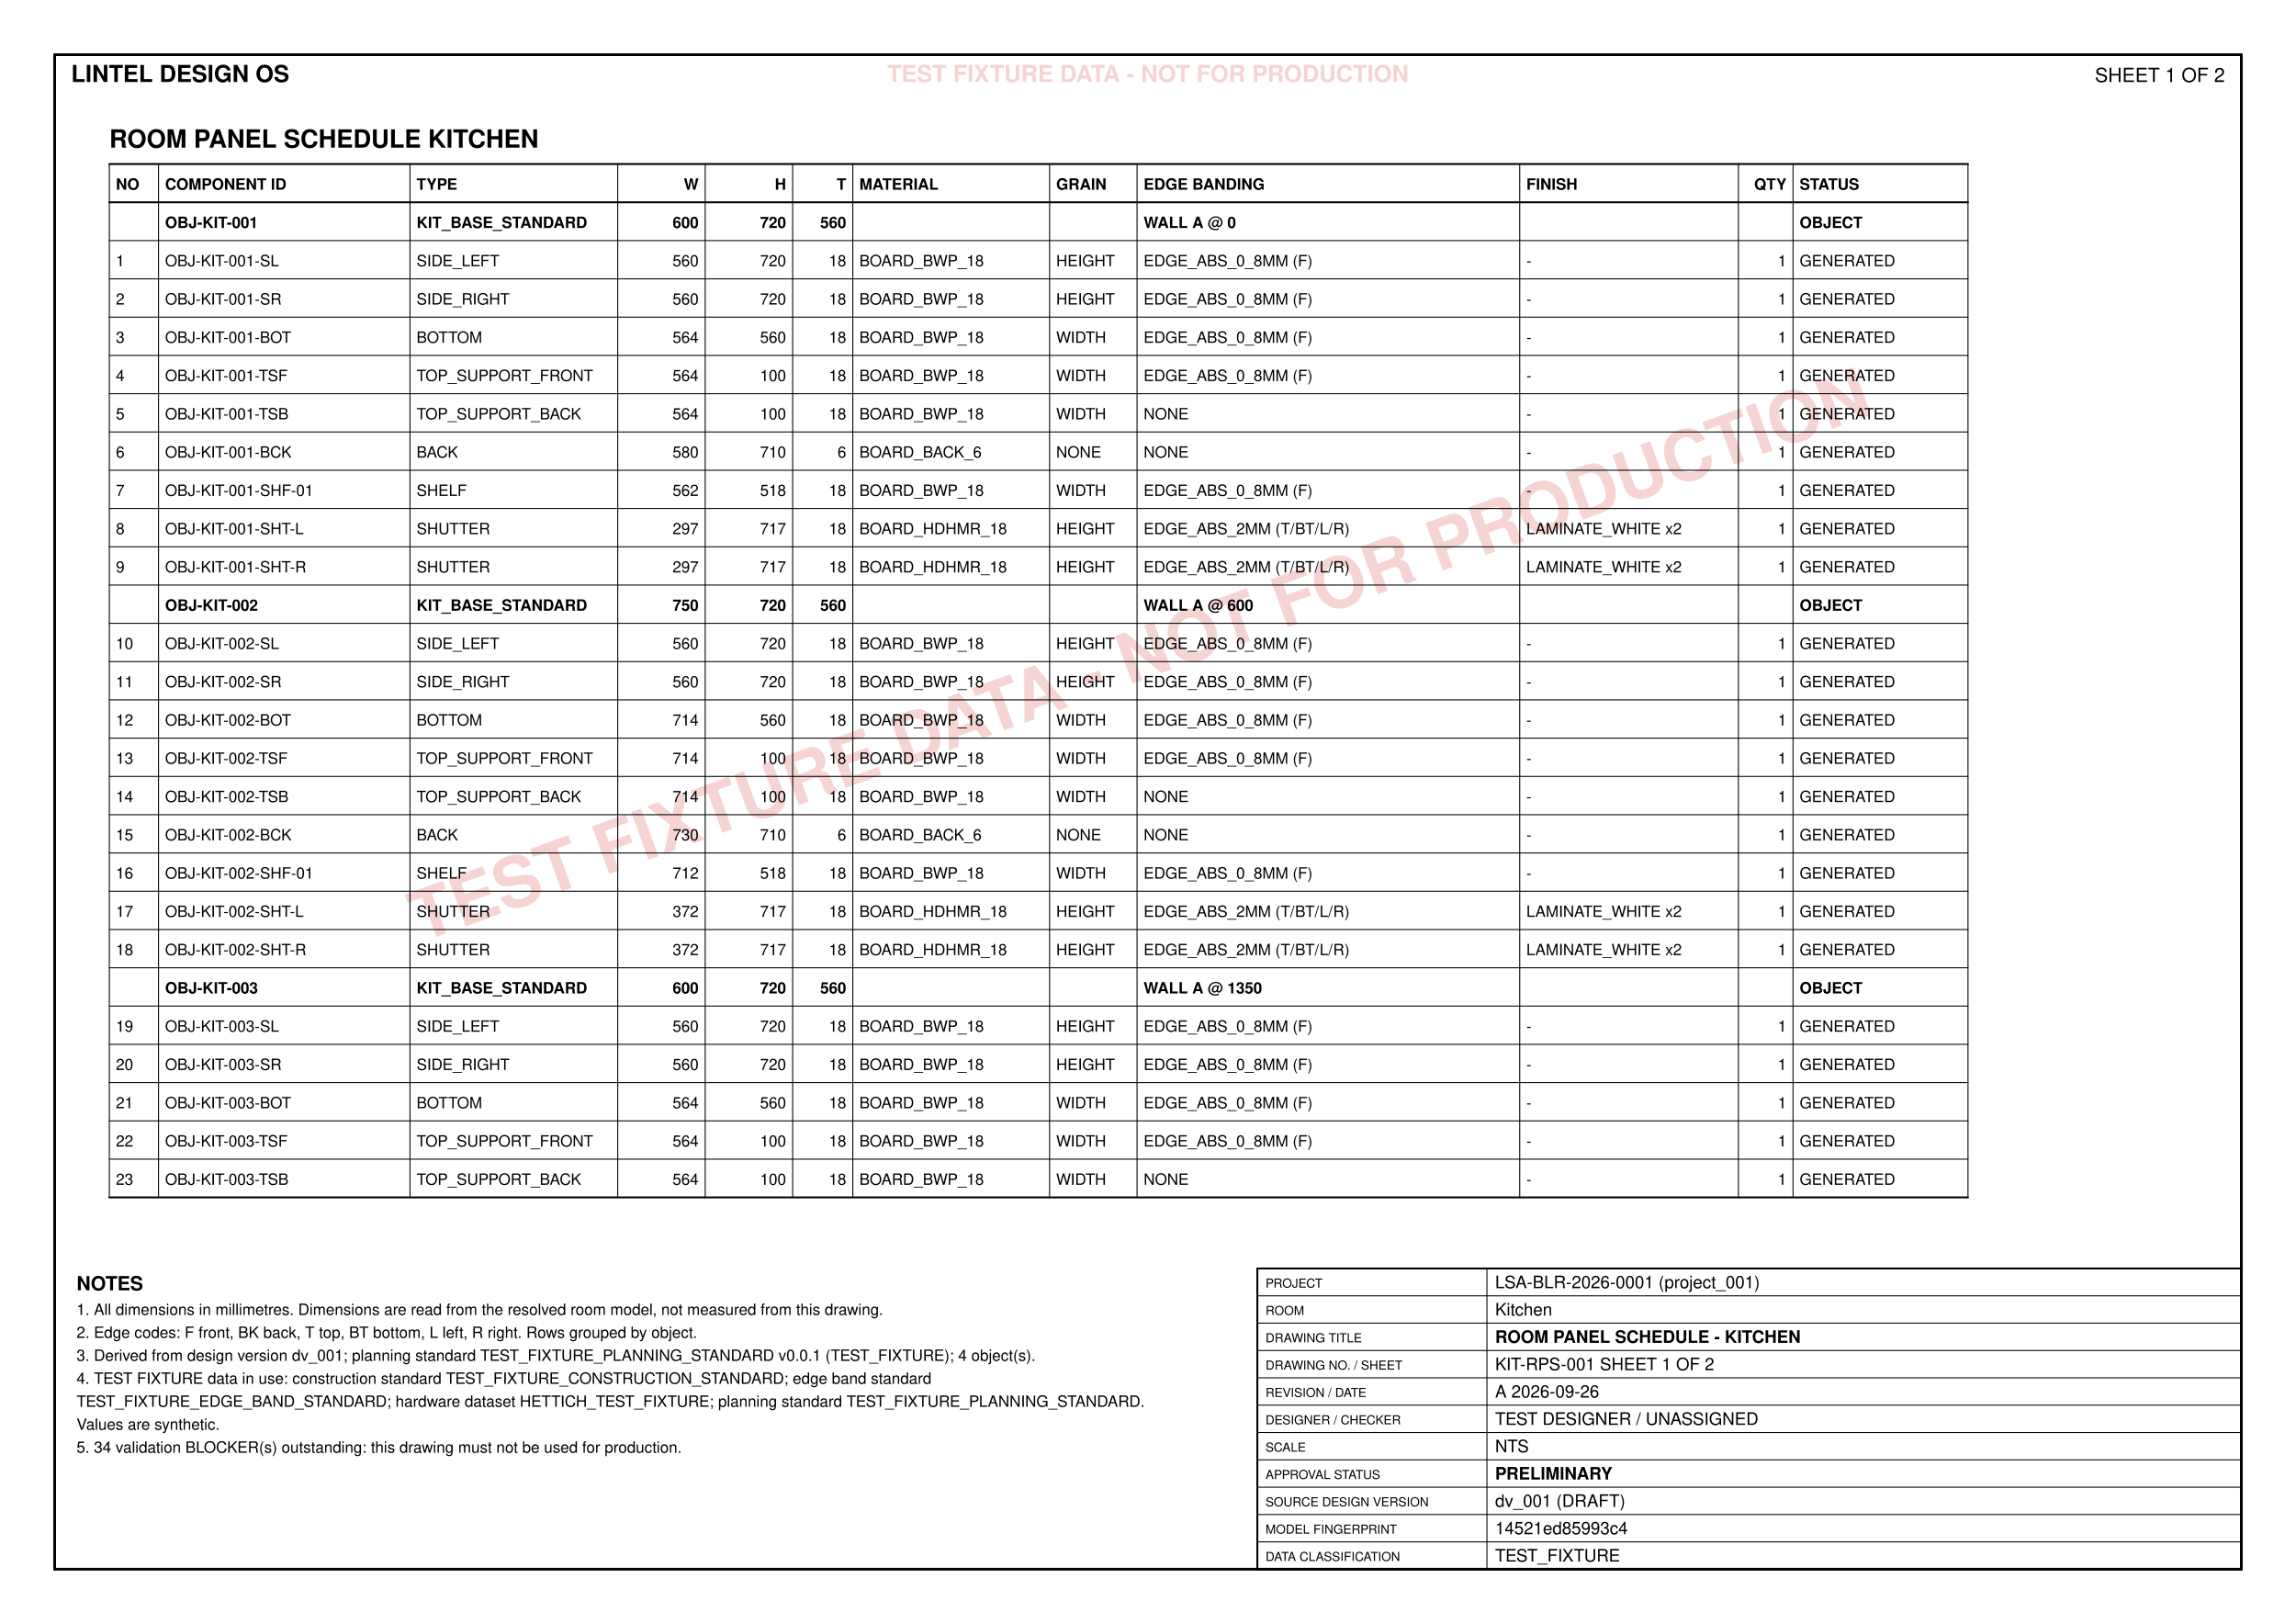
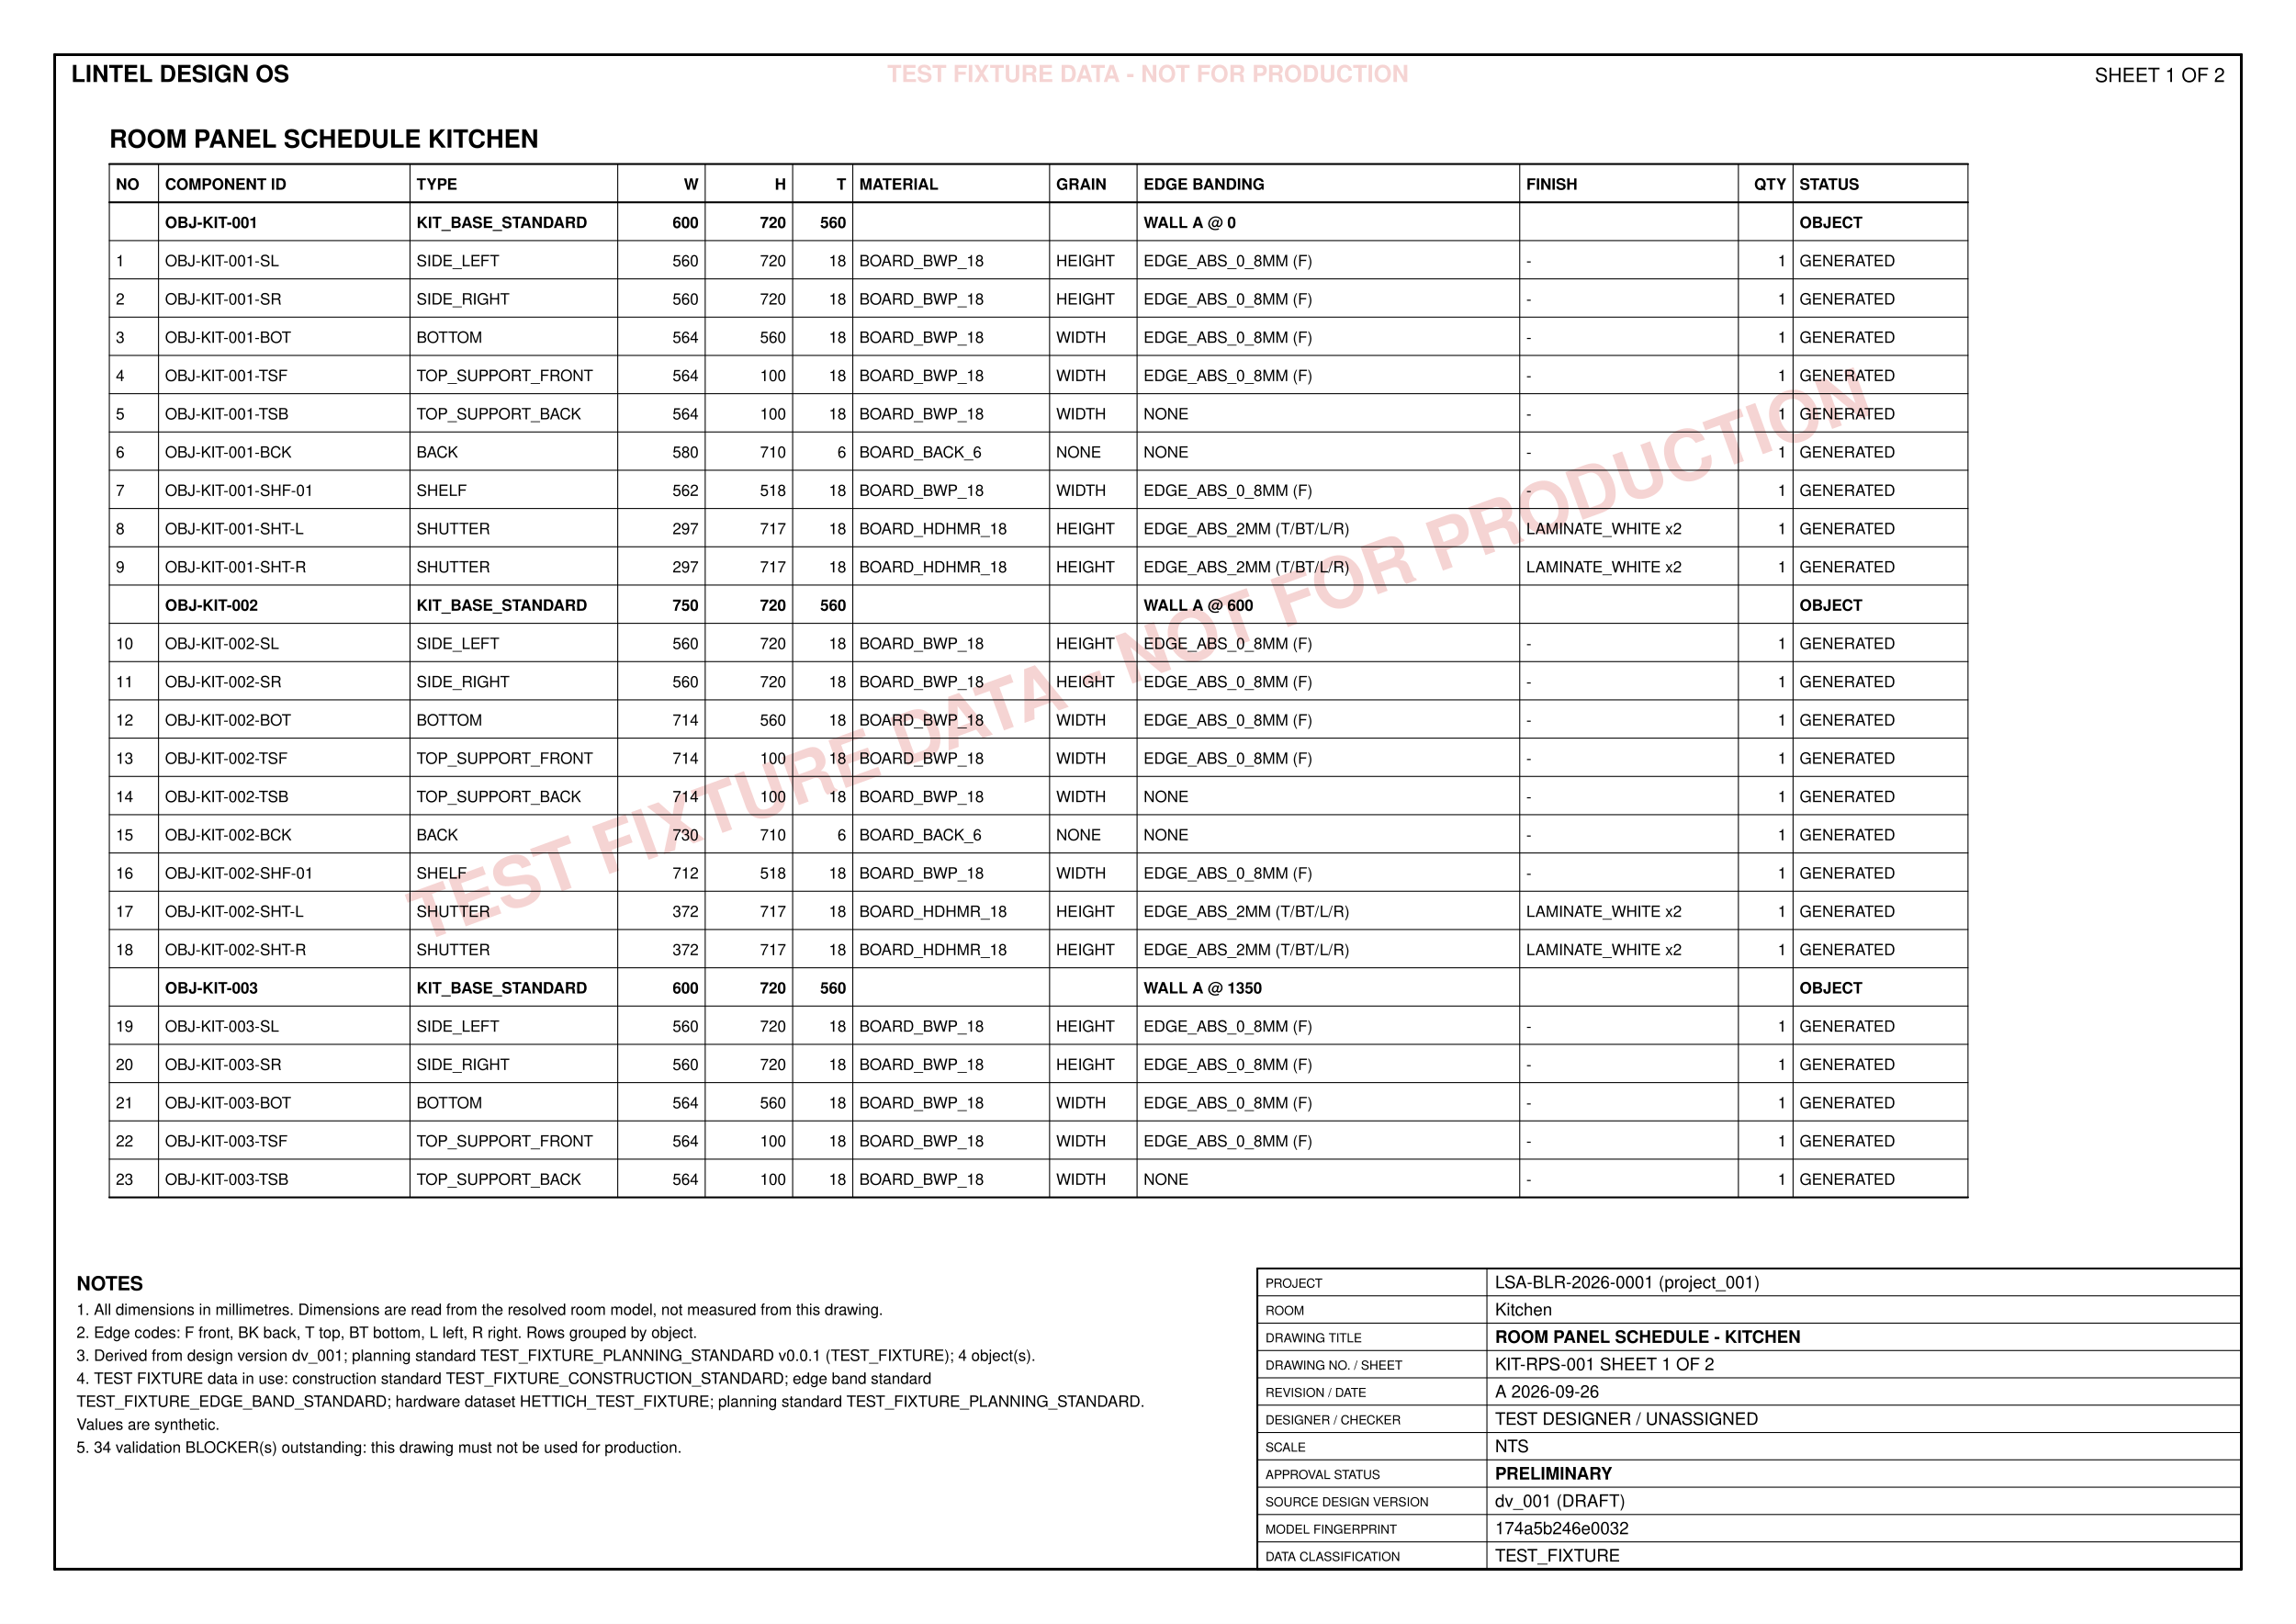
- <svg xmlns="http://www.w3.org/2000/svg" width="420mm" height="297mm" viewBox="0 0 420 297" data-drawing-id="DRW:dv_001:room_001:ROOM_PANEL_SCHEDULE:KIT-RPS-001:RA" data-drawing-type="ROOM_PANEL_SCHEDULE" data-status="PRELIMINARY" data-design-version="dv_001" data-model-fingerprint="14521ed85993c4" data-classification="TEST_FIXTURE" data-content-hash="11b6e7ff7f9b6f" data-sheet="1/2" data-room-id="room_001" data-objects="obj_001,obj_002,obj_003,obj_004">
+ <svg xmlns="http://www.w3.org/2000/svg" width="420mm" height="297mm" viewBox="0 0 420 297" data-drawing-id="DRW:dv_001:room_001:ROOM_PANEL_SCHEDULE:KIT-RPS-001:RA" data-drawing-type="ROOM_PANEL_SCHEDULE" data-status="PRELIMINARY" data-design-version="dv_001" data-model-fingerprint="174a5b246e0032" data-classification="TEST_FIXTURE" data-content-hash="1771db1f6acf5f" data-sheet="1/2" data-room-id="room_001" data-objects="obj_001,obj_002,obj_003,obj_004">
  <rect x="0" y="0" width="420" height="297" fill="#ffffff" />
  <g id="WATERMARK" fill="#d9534f" stroke="#d9534f" opacity="0.25" font-family="Helvetica, Arial, sans-serif" stroke-linecap="round">
    <text stroke="none" x="210" y="124" font-size="12.714" text-anchor="middle" font-weight="bold" transform="rotate(-20 210 124)">TEST FIXTURE DATA - NOT FOR PRODUCTION</text>
    <text stroke="none" x="210" y="15" font-size="4.286" text-anchor="middle" font-weight="bold">TEST FIXTURE DATA - NOT FOR PRODUCTION</text>
  </g>
  <g id="BORDER" fill="#000000" stroke="#000000" font-family="Helvetica, Arial, sans-serif" stroke-linecap="round">
    <line fill="none" x1="10" y1="10" x2="410" y2="10" stroke-width="0.5" />
    <line fill="none" x1="410" y1="10" x2="410" y2="287" stroke-width="0.5" />
    <line fill="none" x1="410" y1="287" x2="10" y2="287" stroke-width="0.5" />
    <line fill="none" x1="10" y1="287" x2="10" y2="10" stroke-width="0.5" />
    <text stroke="none" x="13" y="15" font-size="4.286" text-anchor="start" font-weight="bold">LINTEL DESIGN OS</text>
    <text stroke="none" x="407" y="15" font-size="3.571" text-anchor="end">SHEET 1 OF 2</text>
  </g>
  <g id="ANNOTATION" fill="#000000" stroke="#000000" font-family="Helvetica, Arial, sans-serif" stroke-linecap="round">
    <text stroke="none" x="14" y="236" font-size="3.571" text-anchor="start" font-weight="bold">NOTES</text>
    <text stroke="none" x="14" y="240.5" font-size="2.857" text-anchor="start">1. All dimensions in millimetres. Dimensions are read from the resolved room model, not measured from this drawing.</text>
    <text stroke="none" x="14" y="244.7" font-size="2.857" text-anchor="start">2. Edge codes: F front, BK back, T top, BT bottom, L left, R right. Rows grouped by object.</text>
    <text stroke="none" x="14" y="248.9" font-size="2.857" text-anchor="start">3. Derived from design version dv_001; planning standard TEST_FIXTURE_PLANNING_STANDARD v0.0.1 (TEST_FIXTURE); 4 object(s).</text>
    <text stroke="none" x="14" y="253.1" font-size="2.857" text-anchor="start">4. TEST FIXTURE data in use: construction standard TEST_FIXTURE_CONSTRUCTION_STANDARD; edge band standard</text>
    <text stroke="none" x="14" y="257.3" font-size="2.857" text-anchor="start">   TEST_FIXTURE_EDGE_BAND_STANDARD; hardware dataset HETTICH_TEST_FIXTURE; planning standard TEST_FIXTURE_PLANNING_STANDARD.</text>
    <text stroke="none" x="14" y="261.5" font-size="2.857" text-anchor="start">   Values are synthetic.</text>
    <text stroke="none" x="14" y="265.7" font-size="2.857" text-anchor="start">5. 34 validation BLOCKER(s) outstanding: this drawing must not be used for production.</text>
  </g>
  <g id="TABLE" fill="#000000" stroke="#000000" font-family="Helvetica, Arial, sans-serif" stroke-linecap="round">
    <text stroke="none" x="20" y="27" font-size="4.571" text-anchor="start" font-weight="bold">ROOM PANEL SCHEDULE  KITCHEN</text>
    <line fill="none" x1="20" y1="30" x2="360" y2="30" stroke-width="0.35" />
    <line fill="none" x1="20" y1="37" x2="360" y2="37" stroke-width="0.35" />
    <line fill="none" x1="20" y1="44" x2="360" y2="44" stroke-width="0.18" />
    <line fill="none" x1="20" y1="51" x2="360" y2="51" stroke-width="0.18" />
    <line fill="none" x1="20" y1="58" x2="360" y2="58" stroke-width="0.18" />
    <line fill="none" x1="20" y1="65" x2="360" y2="65" stroke-width="0.18" />
    <line fill="none" x1="20" y1="72" x2="360" y2="72" stroke-width="0.18" />
    <line fill="none" x1="20" y1="79" x2="360" y2="79" stroke-width="0.18" />
    <line fill="none" x1="20" y1="86" x2="360" y2="86" stroke-width="0.18" />
    <line fill="none" x1="20" y1="93" x2="360" y2="93" stroke-width="0.18" />
    <line fill="none" x1="20" y1="100" x2="360" y2="100" stroke-width="0.18" />
    <line fill="none" x1="20" y1="107" x2="360" y2="107" stroke-width="0.18" />
    <line fill="none" x1="20" y1="114" x2="360" y2="114" stroke-width="0.18" />
    <line fill="none" x1="20" y1="121" x2="360" y2="121" stroke-width="0.18" />
    <line fill="none" x1="20" y1="128" x2="360" y2="128" stroke-width="0.18" />
    <line fill="none" x1="20" y1="135" x2="360" y2="135" stroke-width="0.18" />
    <line fill="none" x1="20" y1="142" x2="360" y2="142" stroke-width="0.18" />
    <line fill="none" x1="20" y1="149" x2="360" y2="149" stroke-width="0.18" />
    <line fill="none" x1="20" y1="156" x2="360" y2="156" stroke-width="0.18" />
    <line fill="none" x1="20" y1="163" x2="360" y2="163" stroke-width="0.18" />
    <line fill="none" x1="20" y1="170" x2="360" y2="170" stroke-width="0.18" />
    <line fill="none" x1="20" y1="177" x2="360" y2="177" stroke-width="0.18" />
    <line fill="none" x1="20" y1="184" x2="360" y2="184" stroke-width="0.18" />
    <line fill="none" x1="20" y1="191" x2="360" y2="191" stroke-width="0.18" />
    <line fill="none" x1="20" y1="198" x2="360" y2="198" stroke-width="0.18" />
    <line fill="none" x1="20" y1="205" x2="360" y2="205" stroke-width="0.18" />
    <line fill="none" x1="20" y1="212" x2="360" y2="212" stroke-width="0.18" />
    <line fill="none" x1="20" y1="219" x2="360" y2="219" stroke-width="0.35" />
    <line fill="none" x1="20" y1="30" x2="20" y2="219" stroke-width="0.18" />
    <line fill="none" x1="29" y1="30" x2="29" y2="219" stroke-width="0.18" />
    <line fill="none" x1="75" y1="30" x2="75" y2="219" stroke-width="0.18" />
    <line fill="none" x1="113" y1="30" x2="113" y2="219" stroke-width="0.18" />
    <line fill="none" x1="129" y1="30" x2="129" y2="219" stroke-width="0.18" />
    <line fill="none" x1="145" y1="30" x2="145" y2="219" stroke-width="0.18" />
    <line fill="none" x1="156" y1="30" x2="156" y2="219" stroke-width="0.18" />
    <line fill="none" x1="192" y1="30" x2="192" y2="219" stroke-width="0.18" />
    <line fill="none" x1="208" y1="30" x2="208" y2="219" stroke-width="0.18" />
    <line fill="none" x1="278" y1="30" x2="278" y2="219" stroke-width="0.18" />
    <line fill="none" x1="318" y1="30" x2="318" y2="219" stroke-width="0.18" />
    <line fill="none" x1="328" y1="30" x2="328" y2="219" stroke-width="0.18" />
    <line fill="none" x1="360" y1="30" x2="360" y2="219" stroke-width="0.18" />
    <text stroke="none" x="21.2" y="34.7" font-size="2.857" text-anchor="start" font-weight="bold">NO</text>
    <text stroke="none" x="30.2" y="34.7" font-size="2.857" text-anchor="start" font-weight="bold">COMPONENT ID</text>
    <text stroke="none" x="76.2" y="34.7" font-size="2.857" text-anchor="start" font-weight="bold">TYPE</text>
    <text stroke="none" x="127.8" y="34.7" font-size="2.857" text-anchor="end" font-weight="bold">W</text>
    <text stroke="none" x="143.8" y="34.7" font-size="2.857" text-anchor="end" font-weight="bold">H</text>
    <text stroke="none" x="154.8" y="34.7" font-size="2.857" text-anchor="end" font-weight="bold">T</text>
    <text stroke="none" x="157.2" y="34.7" font-size="2.857" text-anchor="start" font-weight="bold">MATERIAL</text>
    <text stroke="none" x="193.2" y="34.7" font-size="2.857" text-anchor="start" font-weight="bold">GRAIN</text>
    <text stroke="none" x="209.2" y="34.7" font-size="2.857" text-anchor="start" font-weight="bold">EDGE BANDING</text>
    <text stroke="none" x="279.2" y="34.7" font-size="2.857" text-anchor="start" font-weight="bold">FINISH</text>
    <text stroke="none" x="326.8" y="34.7" font-size="2.857" text-anchor="end" font-weight="bold">QTY</text>
    <text stroke="none" x="329.2" y="34.7" font-size="2.857" text-anchor="start" font-weight="bold">STATUS</text>
    <text stroke="none" x="21.2" y="41.7" font-size="2.857" text-anchor="start" font-weight="bold" />
    <text stroke="none" x="30.2" y="41.7" font-size="2.857" text-anchor="start" font-weight="bold">OBJ-KIT-001</text>
    <text stroke="none" x="76.2" y="41.7" font-size="2.857" text-anchor="start" font-weight="bold">KIT_BASE_STANDARD</text>
    <text stroke="none" x="127.8" y="41.7" font-size="2.857" text-anchor="end" font-weight="bold">600</text>
    <text stroke="none" x="143.8" y="41.7" font-size="2.857" text-anchor="end" font-weight="bold">720</text>
    <text stroke="none" x="154.8" y="41.7" font-size="2.857" text-anchor="end" font-weight="bold">560</text>
    <text stroke="none" x="157.2" y="41.7" font-size="2.857" text-anchor="start" font-weight="bold" />
    <text stroke="none" x="193.2" y="41.7" font-size="2.857" text-anchor="start" font-weight="bold" />
    <text stroke="none" x="209.2" y="41.7" font-size="2.857" text-anchor="start" font-weight="bold">WALL A @ 0</text>
    <text stroke="none" x="279.2" y="41.7" font-size="2.857" text-anchor="start" font-weight="bold" />
    <text stroke="none" x="326.8" y="41.7" font-size="2.857" text-anchor="end" font-weight="bold" />
    <text stroke="none" x="329.2" y="41.7" font-size="2.857" text-anchor="start" font-weight="bold">OBJECT</text>
    <text stroke="none" x="21.2" y="48.7" font-size="2.857" text-anchor="start">1</text>
    <text stroke="none" x="30.2" y="48.7" font-size="2.857" text-anchor="start">OBJ-KIT-001-SL</text>
    <text stroke="none" x="76.2" y="48.7" font-size="2.857" text-anchor="start">SIDE_LEFT</text>
    <text stroke="none" x="127.8" y="48.7" font-size="2.857" text-anchor="end">560</text>
    <text stroke="none" x="143.8" y="48.7" font-size="2.857" text-anchor="end">720</text>
    <text stroke="none" x="154.8" y="48.7" font-size="2.857" text-anchor="end">18</text>
    <text stroke="none" x="157.2" y="48.7" font-size="2.857" text-anchor="start">BOARD_BWP_18</text>
    <text stroke="none" x="193.2" y="48.7" font-size="2.857" text-anchor="start">HEIGHT</text>
    <text stroke="none" x="209.2" y="48.7" font-size="2.857" text-anchor="start">EDGE_ABS_0_8MM (F)</text>
    <text stroke="none" x="279.2" y="48.7" font-size="2.857" text-anchor="start">-</text>
    <text stroke="none" x="326.8" y="48.7" font-size="2.857" text-anchor="end">1</text>
    <text stroke="none" x="329.2" y="48.7" font-size="2.857" text-anchor="start">GENERATED</text>
    <text stroke="none" x="21.2" y="55.7" font-size="2.857" text-anchor="start">2</text>
    <text stroke="none" x="30.2" y="55.7" font-size="2.857" text-anchor="start">OBJ-KIT-001-SR</text>
    <text stroke="none" x="76.2" y="55.7" font-size="2.857" text-anchor="start">SIDE_RIGHT</text>
    <text stroke="none" x="127.8" y="55.7" font-size="2.857" text-anchor="end">560</text>
    <text stroke="none" x="143.8" y="55.7" font-size="2.857" text-anchor="end">720</text>
    <text stroke="none" x="154.8" y="55.7" font-size="2.857" text-anchor="end">18</text>
    <text stroke="none" x="157.2" y="55.7" font-size="2.857" text-anchor="start">BOARD_BWP_18</text>
    <text stroke="none" x="193.2" y="55.7" font-size="2.857" text-anchor="start">HEIGHT</text>
    <text stroke="none" x="209.2" y="55.7" font-size="2.857" text-anchor="start">EDGE_ABS_0_8MM (F)</text>
    <text stroke="none" x="279.2" y="55.7" font-size="2.857" text-anchor="start">-</text>
    <text stroke="none" x="326.8" y="55.7" font-size="2.857" text-anchor="end">1</text>
    <text stroke="none" x="329.2" y="55.7" font-size="2.857" text-anchor="start">GENERATED</text>
    <text stroke="none" x="21.2" y="62.7" font-size="2.857" text-anchor="start">3</text>
    <text stroke="none" x="30.2" y="62.7" font-size="2.857" text-anchor="start">OBJ-KIT-001-BOT</text>
    <text stroke="none" x="76.2" y="62.7" font-size="2.857" text-anchor="start">BOTTOM</text>
    <text stroke="none" x="127.8" y="62.7" font-size="2.857" text-anchor="end">564</text>
    <text stroke="none" x="143.8" y="62.7" font-size="2.857" text-anchor="end">560</text>
    <text stroke="none" x="154.8" y="62.7" font-size="2.857" text-anchor="end">18</text>
    <text stroke="none" x="157.2" y="62.7" font-size="2.857" text-anchor="start">BOARD_BWP_18</text>
    <text stroke="none" x="193.2" y="62.7" font-size="2.857" text-anchor="start">WIDTH</text>
    <text stroke="none" x="209.2" y="62.7" font-size="2.857" text-anchor="start">EDGE_ABS_0_8MM (F)</text>
    <text stroke="none" x="279.2" y="62.7" font-size="2.857" text-anchor="start">-</text>
    <text stroke="none" x="326.8" y="62.7" font-size="2.857" text-anchor="end">1</text>
    <text stroke="none" x="329.2" y="62.7" font-size="2.857" text-anchor="start">GENERATED</text>
    <text stroke="none" x="21.2" y="69.7" font-size="2.857" text-anchor="start">4</text>
    <text stroke="none" x="30.2" y="69.7" font-size="2.857" text-anchor="start">OBJ-KIT-001-TSF</text>
    <text stroke="none" x="76.2" y="69.7" font-size="2.857" text-anchor="start">TOP_SUPPORT_FRONT</text>
    <text stroke="none" x="127.8" y="69.7" font-size="2.857" text-anchor="end">564</text>
    <text stroke="none" x="143.8" y="69.7" font-size="2.857" text-anchor="end">100</text>
    <text stroke="none" x="154.8" y="69.7" font-size="2.857" text-anchor="end">18</text>
    <text stroke="none" x="157.2" y="69.7" font-size="2.857" text-anchor="start">BOARD_BWP_18</text>
    <text stroke="none" x="193.2" y="69.7" font-size="2.857" text-anchor="start">WIDTH</text>
    <text stroke="none" x="209.2" y="69.7" font-size="2.857" text-anchor="start">EDGE_ABS_0_8MM (F)</text>
    <text stroke="none" x="279.2" y="69.7" font-size="2.857" text-anchor="start">-</text>
    <text stroke="none" x="326.8" y="69.7" font-size="2.857" text-anchor="end">1</text>
    <text stroke="none" x="329.2" y="69.7" font-size="2.857" text-anchor="start">GENERATED</text>
    <text stroke="none" x="21.2" y="76.7" font-size="2.857" text-anchor="start">5</text>
    <text stroke="none" x="30.2" y="76.7" font-size="2.857" text-anchor="start">OBJ-KIT-001-TSB</text>
    <text stroke="none" x="76.2" y="76.7" font-size="2.857" text-anchor="start">TOP_SUPPORT_BACK</text>
    <text stroke="none" x="127.8" y="76.7" font-size="2.857" text-anchor="end">564</text>
    <text stroke="none" x="143.8" y="76.7" font-size="2.857" text-anchor="end">100</text>
    <text stroke="none" x="154.8" y="76.7" font-size="2.857" text-anchor="end">18</text>
    <text stroke="none" x="157.2" y="76.7" font-size="2.857" text-anchor="start">BOARD_BWP_18</text>
    <text stroke="none" x="193.2" y="76.7" font-size="2.857" text-anchor="start">WIDTH</text>
    <text stroke="none" x="209.2" y="76.7" font-size="2.857" text-anchor="start">NONE</text>
    <text stroke="none" x="279.2" y="76.7" font-size="2.857" text-anchor="start">-</text>
    <text stroke="none" x="326.8" y="76.7" font-size="2.857" text-anchor="end">1</text>
    <text stroke="none" x="329.2" y="76.7" font-size="2.857" text-anchor="start">GENERATED</text>
    <text stroke="none" x="21.2" y="83.7" font-size="2.857" text-anchor="start">6</text>
    <text stroke="none" x="30.2" y="83.7" font-size="2.857" text-anchor="start">OBJ-KIT-001-BCK</text>
    <text stroke="none" x="76.2" y="83.7" font-size="2.857" text-anchor="start">BACK</text>
    <text stroke="none" x="127.8" y="83.7" font-size="2.857" text-anchor="end">580</text>
    <text stroke="none" x="143.8" y="83.7" font-size="2.857" text-anchor="end">710</text>
    <text stroke="none" x="154.8" y="83.7" font-size="2.857" text-anchor="end">6</text>
    <text stroke="none" x="157.2" y="83.7" font-size="2.857" text-anchor="start">BOARD_BACK_6</text>
    <text stroke="none" x="193.2" y="83.7" font-size="2.857" text-anchor="start">NONE</text>
    <text stroke="none" x="209.2" y="83.7" font-size="2.857" text-anchor="start">NONE</text>
    <text stroke="none" x="279.2" y="83.7" font-size="2.857" text-anchor="start">-</text>
    <text stroke="none" x="326.8" y="83.7" font-size="2.857" text-anchor="end">1</text>
    <text stroke="none" x="329.2" y="83.7" font-size="2.857" text-anchor="start">GENERATED</text>
    <text stroke="none" x="21.2" y="90.7" font-size="2.857" text-anchor="start">7</text>
    <text stroke="none" x="30.2" y="90.7" font-size="2.857" text-anchor="start">OBJ-KIT-001-SHF-01</text>
    <text stroke="none" x="76.2" y="90.7" font-size="2.857" text-anchor="start">SHELF</text>
    <text stroke="none" x="127.8" y="90.7" font-size="2.857" text-anchor="end">562</text>
    <text stroke="none" x="143.8" y="90.7" font-size="2.857" text-anchor="end">518</text>
    <text stroke="none" x="154.8" y="90.7" font-size="2.857" text-anchor="end">18</text>
    <text stroke="none" x="157.2" y="90.7" font-size="2.857" text-anchor="start">BOARD_BWP_18</text>
    <text stroke="none" x="193.2" y="90.7" font-size="2.857" text-anchor="start">WIDTH</text>
    <text stroke="none" x="209.2" y="90.7" font-size="2.857" text-anchor="start">EDGE_ABS_0_8MM (F)</text>
    <text stroke="none" x="279.2" y="90.7" font-size="2.857" text-anchor="start">-</text>
    <text stroke="none" x="326.8" y="90.7" font-size="2.857" text-anchor="end">1</text>
    <text stroke="none" x="329.2" y="90.7" font-size="2.857" text-anchor="start">GENERATED</text>
    <text stroke="none" x="21.2" y="97.7" font-size="2.857" text-anchor="start">8</text>
    <text stroke="none" x="30.2" y="97.7" font-size="2.857" text-anchor="start">OBJ-KIT-001-SHT-L</text>
    <text stroke="none" x="76.2" y="97.7" font-size="2.857" text-anchor="start">SHUTTER</text>
    <text stroke="none" x="127.8" y="97.7" font-size="2.857" text-anchor="end">297</text>
    <text stroke="none" x="143.8" y="97.7" font-size="2.857" text-anchor="end">717</text>
    <text stroke="none" x="154.8" y="97.7" font-size="2.857" text-anchor="end">18</text>
    <text stroke="none" x="157.2" y="97.7" font-size="2.857" text-anchor="start">BOARD_HDHMR_18</text>
    <text stroke="none" x="193.2" y="97.7" font-size="2.857" text-anchor="start">HEIGHT</text>
    <text stroke="none" x="209.2" y="97.7" font-size="2.857" text-anchor="start">EDGE_ABS_2MM (T/BT/L/R)</text>
    <text stroke="none" x="279.2" y="97.7" font-size="2.857" text-anchor="start">LAMINATE_WHITE x2</text>
    <text stroke="none" x="326.8" y="97.7" font-size="2.857" text-anchor="end">1</text>
    <text stroke="none" x="329.2" y="97.7" font-size="2.857" text-anchor="start">GENERATED</text>
    <text stroke="none" x="21.2" y="104.7" font-size="2.857" text-anchor="start">9</text>
    <text stroke="none" x="30.2" y="104.7" font-size="2.857" text-anchor="start">OBJ-KIT-001-SHT-R</text>
    <text stroke="none" x="76.2" y="104.7" font-size="2.857" text-anchor="start">SHUTTER</text>
    <text stroke="none" x="127.8" y="104.7" font-size="2.857" text-anchor="end">297</text>
    <text stroke="none" x="143.8" y="104.7" font-size="2.857" text-anchor="end">717</text>
    <text stroke="none" x="154.8" y="104.7" font-size="2.857" text-anchor="end">18</text>
    <text stroke="none" x="157.2" y="104.7" font-size="2.857" text-anchor="start">BOARD_HDHMR_18</text>
    <text stroke="none" x="193.2" y="104.7" font-size="2.857" text-anchor="start">HEIGHT</text>
    <text stroke="none" x="209.2" y="104.7" font-size="2.857" text-anchor="start">EDGE_ABS_2MM (T/BT/L/R)</text>
    <text stroke="none" x="279.2" y="104.7" font-size="2.857" text-anchor="start">LAMINATE_WHITE x2</text>
    <text stroke="none" x="326.8" y="104.7" font-size="2.857" text-anchor="end">1</text>
    <text stroke="none" x="329.2" y="104.7" font-size="2.857" text-anchor="start">GENERATED</text>
    <text stroke="none" x="21.2" y="111.7" font-size="2.857" text-anchor="start" font-weight="bold" />
    <text stroke="none" x="30.2" y="111.7" font-size="2.857" text-anchor="start" font-weight="bold">OBJ-KIT-002</text>
    <text stroke="none" x="76.2" y="111.7" font-size="2.857" text-anchor="start" font-weight="bold">KIT_BASE_STANDARD</text>
    <text stroke="none" x="127.8" y="111.7" font-size="2.857" text-anchor="end" font-weight="bold">750</text>
    <text stroke="none" x="143.8" y="111.7" font-size="2.857" text-anchor="end" font-weight="bold">720</text>
    <text stroke="none" x="154.8" y="111.7" font-size="2.857" text-anchor="end" font-weight="bold">560</text>
    <text stroke="none" x="157.2" y="111.7" font-size="2.857" text-anchor="start" font-weight="bold" />
    <text stroke="none" x="193.2" y="111.7" font-size="2.857" text-anchor="start" font-weight="bold" />
    <text stroke="none" x="209.2" y="111.7" font-size="2.857" text-anchor="start" font-weight="bold">WALL A @ 600</text>
    <text stroke="none" x="279.2" y="111.7" font-size="2.857" text-anchor="start" font-weight="bold" />
    <text stroke="none" x="326.8" y="111.7" font-size="2.857" text-anchor="end" font-weight="bold" />
    <text stroke="none" x="329.2" y="111.7" font-size="2.857" text-anchor="start" font-weight="bold">OBJECT</text>
    <text stroke="none" x="21.2" y="118.7" font-size="2.857" text-anchor="start">10</text>
    <text stroke="none" x="30.2" y="118.7" font-size="2.857" text-anchor="start">OBJ-KIT-002-SL</text>
    <text stroke="none" x="76.2" y="118.7" font-size="2.857" text-anchor="start">SIDE_LEFT</text>
    <text stroke="none" x="127.8" y="118.7" font-size="2.857" text-anchor="end">560</text>
    <text stroke="none" x="143.8" y="118.7" font-size="2.857" text-anchor="end">720</text>
    <text stroke="none" x="154.8" y="118.7" font-size="2.857" text-anchor="end">18</text>
    <text stroke="none" x="157.2" y="118.7" font-size="2.857" text-anchor="start">BOARD_BWP_18</text>
    <text stroke="none" x="193.2" y="118.7" font-size="2.857" text-anchor="start">HEIGHT</text>
    <text stroke="none" x="209.2" y="118.7" font-size="2.857" text-anchor="start">EDGE_ABS_0_8MM (F)</text>
    <text stroke="none" x="279.2" y="118.7" font-size="2.857" text-anchor="start">-</text>
    <text stroke="none" x="326.8" y="118.7" font-size="2.857" text-anchor="end">1</text>
    <text stroke="none" x="329.2" y="118.7" font-size="2.857" text-anchor="start">GENERATED</text>
    <text stroke="none" x="21.2" y="125.7" font-size="2.857" text-anchor="start">11</text>
    <text stroke="none" x="30.2" y="125.7" font-size="2.857" text-anchor="start">OBJ-KIT-002-SR</text>
    <text stroke="none" x="76.2" y="125.7" font-size="2.857" text-anchor="start">SIDE_RIGHT</text>
    <text stroke="none" x="127.8" y="125.7" font-size="2.857" text-anchor="end">560</text>
    <text stroke="none" x="143.8" y="125.7" font-size="2.857" text-anchor="end">720</text>
    <text stroke="none" x="154.8" y="125.7" font-size="2.857" text-anchor="end">18</text>
    <text stroke="none" x="157.2" y="125.7" font-size="2.857" text-anchor="start">BOARD_BWP_18</text>
    <text stroke="none" x="193.2" y="125.7" font-size="2.857" text-anchor="start">HEIGHT</text>
    <text stroke="none" x="209.2" y="125.7" font-size="2.857" text-anchor="start">EDGE_ABS_0_8MM (F)</text>
    <text stroke="none" x="279.2" y="125.7" font-size="2.857" text-anchor="start">-</text>
    <text stroke="none" x="326.8" y="125.7" font-size="2.857" text-anchor="end">1</text>
    <text stroke="none" x="329.2" y="125.7" font-size="2.857" text-anchor="start">GENERATED</text>
    <text stroke="none" x="21.2" y="132.7" font-size="2.857" text-anchor="start">12</text>
    <text stroke="none" x="30.2" y="132.7" font-size="2.857" text-anchor="start">OBJ-KIT-002-BOT</text>
    <text stroke="none" x="76.2" y="132.7" font-size="2.857" text-anchor="start">BOTTOM</text>
    <text stroke="none" x="127.8" y="132.7" font-size="2.857" text-anchor="end">714</text>
    <text stroke="none" x="143.8" y="132.7" font-size="2.857" text-anchor="end">560</text>
    <text stroke="none" x="154.8" y="132.7" font-size="2.857" text-anchor="end">18</text>
    <text stroke="none" x="157.2" y="132.7" font-size="2.857" text-anchor="start">BOARD_BWP_18</text>
    <text stroke="none" x="193.2" y="132.7" font-size="2.857" text-anchor="start">WIDTH</text>
    <text stroke="none" x="209.2" y="132.7" font-size="2.857" text-anchor="start">EDGE_ABS_0_8MM (F)</text>
    <text stroke="none" x="279.2" y="132.7" font-size="2.857" text-anchor="start">-</text>
    <text stroke="none" x="326.8" y="132.7" font-size="2.857" text-anchor="end">1</text>
    <text stroke="none" x="329.2" y="132.7" font-size="2.857" text-anchor="start">GENERATED</text>
    <text stroke="none" x="21.2" y="139.7" font-size="2.857" text-anchor="start">13</text>
    <text stroke="none" x="30.2" y="139.7" font-size="2.857" text-anchor="start">OBJ-KIT-002-TSF</text>
    <text stroke="none" x="76.2" y="139.7" font-size="2.857" text-anchor="start">TOP_SUPPORT_FRONT</text>
    <text stroke="none" x="127.8" y="139.7" font-size="2.857" text-anchor="end">714</text>
    <text stroke="none" x="143.8" y="139.7" font-size="2.857" text-anchor="end">100</text>
    <text stroke="none" x="154.8" y="139.7" font-size="2.857" text-anchor="end">18</text>
    <text stroke="none" x="157.2" y="139.7" font-size="2.857" text-anchor="start">BOARD_BWP_18</text>
    <text stroke="none" x="193.2" y="139.7" font-size="2.857" text-anchor="start">WIDTH</text>
    <text stroke="none" x="209.2" y="139.7" font-size="2.857" text-anchor="start">EDGE_ABS_0_8MM (F)</text>
    <text stroke="none" x="279.2" y="139.7" font-size="2.857" text-anchor="start">-</text>
    <text stroke="none" x="326.8" y="139.7" font-size="2.857" text-anchor="end">1</text>
    <text stroke="none" x="329.2" y="139.7" font-size="2.857" text-anchor="start">GENERATED</text>
    <text stroke="none" x="21.2" y="146.7" font-size="2.857" text-anchor="start">14</text>
    <text stroke="none" x="30.2" y="146.7" font-size="2.857" text-anchor="start">OBJ-KIT-002-TSB</text>
    <text stroke="none" x="76.2" y="146.7" font-size="2.857" text-anchor="start">TOP_SUPPORT_BACK</text>
    <text stroke="none" x="127.8" y="146.7" font-size="2.857" text-anchor="end">714</text>
    <text stroke="none" x="143.8" y="146.7" font-size="2.857" text-anchor="end">100</text>
    <text stroke="none" x="154.8" y="146.7" font-size="2.857" text-anchor="end">18</text>
    <text stroke="none" x="157.2" y="146.7" font-size="2.857" text-anchor="start">BOARD_BWP_18</text>
    <text stroke="none" x="193.2" y="146.7" font-size="2.857" text-anchor="start">WIDTH</text>
    <text stroke="none" x="209.2" y="146.7" font-size="2.857" text-anchor="start">NONE</text>
    <text stroke="none" x="279.2" y="146.7" font-size="2.857" text-anchor="start">-</text>
    <text stroke="none" x="326.8" y="146.7" font-size="2.857" text-anchor="end">1</text>
    <text stroke="none" x="329.2" y="146.7" font-size="2.857" text-anchor="start">GENERATED</text>
    <text stroke="none" x="21.2" y="153.7" font-size="2.857" text-anchor="start">15</text>
    <text stroke="none" x="30.2" y="153.7" font-size="2.857" text-anchor="start">OBJ-KIT-002-BCK</text>
    <text stroke="none" x="76.2" y="153.7" font-size="2.857" text-anchor="start">BACK</text>
    <text stroke="none" x="127.8" y="153.7" font-size="2.857" text-anchor="end">730</text>
    <text stroke="none" x="143.8" y="153.7" font-size="2.857" text-anchor="end">710</text>
    <text stroke="none" x="154.8" y="153.7" font-size="2.857" text-anchor="end">6</text>
    <text stroke="none" x="157.2" y="153.7" font-size="2.857" text-anchor="start">BOARD_BACK_6</text>
    <text stroke="none" x="193.2" y="153.7" font-size="2.857" text-anchor="start">NONE</text>
    <text stroke="none" x="209.2" y="153.7" font-size="2.857" text-anchor="start">NONE</text>
    <text stroke="none" x="279.2" y="153.7" font-size="2.857" text-anchor="start">-</text>
    <text stroke="none" x="326.8" y="153.7" font-size="2.857" text-anchor="end">1</text>
    <text stroke="none" x="329.2" y="153.7" font-size="2.857" text-anchor="start">GENERATED</text>
    <text stroke="none" x="21.2" y="160.7" font-size="2.857" text-anchor="start">16</text>
    <text stroke="none" x="30.2" y="160.7" font-size="2.857" text-anchor="start">OBJ-KIT-002-SHF-01</text>
    <text stroke="none" x="76.2" y="160.7" font-size="2.857" text-anchor="start">SHELF</text>
    <text stroke="none" x="127.8" y="160.7" font-size="2.857" text-anchor="end">712</text>
    <text stroke="none" x="143.8" y="160.7" font-size="2.857" text-anchor="end">518</text>
    <text stroke="none" x="154.8" y="160.7" font-size="2.857" text-anchor="end">18</text>
    <text stroke="none" x="157.2" y="160.7" font-size="2.857" text-anchor="start">BOARD_BWP_18</text>
    <text stroke="none" x="193.2" y="160.7" font-size="2.857" text-anchor="start">WIDTH</text>
    <text stroke="none" x="209.2" y="160.7" font-size="2.857" text-anchor="start">EDGE_ABS_0_8MM (F)</text>
    <text stroke="none" x="279.2" y="160.7" font-size="2.857" text-anchor="start">-</text>
    <text stroke="none" x="326.8" y="160.7" font-size="2.857" text-anchor="end">1</text>
    <text stroke="none" x="329.2" y="160.7" font-size="2.857" text-anchor="start">GENERATED</text>
    <text stroke="none" x="21.2" y="167.7" font-size="2.857" text-anchor="start">17</text>
    <text stroke="none" x="30.2" y="167.7" font-size="2.857" text-anchor="start">OBJ-KIT-002-SHT-L</text>
    <text stroke="none" x="76.2" y="167.7" font-size="2.857" text-anchor="start">SHUTTER</text>
    <text stroke="none" x="127.8" y="167.7" font-size="2.857" text-anchor="end">372</text>
    <text stroke="none" x="143.8" y="167.7" font-size="2.857" text-anchor="end">717</text>
    <text stroke="none" x="154.8" y="167.7" font-size="2.857" text-anchor="end">18</text>
    <text stroke="none" x="157.2" y="167.7" font-size="2.857" text-anchor="start">BOARD_HDHMR_18</text>
    <text stroke="none" x="193.2" y="167.7" font-size="2.857" text-anchor="start">HEIGHT</text>
    <text stroke="none" x="209.2" y="167.7" font-size="2.857" text-anchor="start">EDGE_ABS_2MM (T/BT/L/R)</text>
    <text stroke="none" x="279.2" y="167.7" font-size="2.857" text-anchor="start">LAMINATE_WHITE x2</text>
    <text stroke="none" x="326.8" y="167.7" font-size="2.857" text-anchor="end">1</text>
    <text stroke="none" x="329.2" y="167.7" font-size="2.857" text-anchor="start">GENERATED</text>
    <text stroke="none" x="21.2" y="174.7" font-size="2.857" text-anchor="start">18</text>
    <text stroke="none" x="30.2" y="174.7" font-size="2.857" text-anchor="start">OBJ-KIT-002-SHT-R</text>
    <text stroke="none" x="76.2" y="174.7" font-size="2.857" text-anchor="start">SHUTTER</text>
    <text stroke="none" x="127.8" y="174.7" font-size="2.857" text-anchor="end">372</text>
    <text stroke="none" x="143.8" y="174.7" font-size="2.857" text-anchor="end">717</text>
    <text stroke="none" x="154.8" y="174.7" font-size="2.857" text-anchor="end">18</text>
    <text stroke="none" x="157.2" y="174.7" font-size="2.857" text-anchor="start">BOARD_HDHMR_18</text>
    <text stroke="none" x="193.2" y="174.7" font-size="2.857" text-anchor="start">HEIGHT</text>
    <text stroke="none" x="209.2" y="174.7" font-size="2.857" text-anchor="start">EDGE_ABS_2MM (T/BT/L/R)</text>
    <text stroke="none" x="279.2" y="174.7" font-size="2.857" text-anchor="start">LAMINATE_WHITE x2</text>
    <text stroke="none" x="326.8" y="174.7" font-size="2.857" text-anchor="end">1</text>
    <text stroke="none" x="329.2" y="174.7" font-size="2.857" text-anchor="start">GENERATED</text>
    <text stroke="none" x="21.2" y="181.7" font-size="2.857" text-anchor="start" font-weight="bold" />
    <text stroke="none" x="30.2" y="181.7" font-size="2.857" text-anchor="start" font-weight="bold">OBJ-KIT-003</text>
    <text stroke="none" x="76.2" y="181.7" font-size="2.857" text-anchor="start" font-weight="bold">KIT_BASE_STANDARD</text>
    <text stroke="none" x="127.8" y="181.7" font-size="2.857" text-anchor="end" font-weight="bold">600</text>
    <text stroke="none" x="143.8" y="181.7" font-size="2.857" text-anchor="end" font-weight="bold">720</text>
    <text stroke="none" x="154.8" y="181.7" font-size="2.857" text-anchor="end" font-weight="bold">560</text>
    <text stroke="none" x="157.2" y="181.7" font-size="2.857" text-anchor="start" font-weight="bold" />
    <text stroke="none" x="193.2" y="181.7" font-size="2.857" text-anchor="start" font-weight="bold" />
    <text stroke="none" x="209.2" y="181.7" font-size="2.857" text-anchor="start" font-weight="bold">WALL A @ 1350</text>
    <text stroke="none" x="279.2" y="181.7" font-size="2.857" text-anchor="start" font-weight="bold" />
    <text stroke="none" x="326.8" y="181.7" font-size="2.857" text-anchor="end" font-weight="bold" />
    <text stroke="none" x="329.2" y="181.7" font-size="2.857" text-anchor="start" font-weight="bold">OBJECT</text>
    <text stroke="none" x="21.2" y="188.7" font-size="2.857" text-anchor="start">19</text>
    <text stroke="none" x="30.2" y="188.7" font-size="2.857" text-anchor="start">OBJ-KIT-003-SL</text>
    <text stroke="none" x="76.2" y="188.7" font-size="2.857" text-anchor="start">SIDE_LEFT</text>
    <text stroke="none" x="127.8" y="188.7" font-size="2.857" text-anchor="end">560</text>
    <text stroke="none" x="143.8" y="188.7" font-size="2.857" text-anchor="end">720</text>
    <text stroke="none" x="154.8" y="188.7" font-size="2.857" text-anchor="end">18</text>
    <text stroke="none" x="157.2" y="188.7" font-size="2.857" text-anchor="start">BOARD_BWP_18</text>
    <text stroke="none" x="193.2" y="188.7" font-size="2.857" text-anchor="start">HEIGHT</text>
    <text stroke="none" x="209.2" y="188.7" font-size="2.857" text-anchor="start">EDGE_ABS_0_8MM (F)</text>
    <text stroke="none" x="279.2" y="188.7" font-size="2.857" text-anchor="start">-</text>
    <text stroke="none" x="326.8" y="188.7" font-size="2.857" text-anchor="end">1</text>
    <text stroke="none" x="329.2" y="188.7" font-size="2.857" text-anchor="start">GENERATED</text>
    <text stroke="none" x="21.2" y="195.7" font-size="2.857" text-anchor="start">20</text>
    <text stroke="none" x="30.2" y="195.7" font-size="2.857" text-anchor="start">OBJ-KIT-003-SR</text>
    <text stroke="none" x="76.2" y="195.7" font-size="2.857" text-anchor="start">SIDE_RIGHT</text>
    <text stroke="none" x="127.8" y="195.7" font-size="2.857" text-anchor="end">560</text>
    <text stroke="none" x="143.8" y="195.7" font-size="2.857" text-anchor="end">720</text>
    <text stroke="none" x="154.8" y="195.7" font-size="2.857" text-anchor="end">18</text>
    <text stroke="none" x="157.2" y="195.7" font-size="2.857" text-anchor="start">BOARD_BWP_18</text>
    <text stroke="none" x="193.2" y="195.7" font-size="2.857" text-anchor="start">HEIGHT</text>
    <text stroke="none" x="209.2" y="195.7" font-size="2.857" text-anchor="start">EDGE_ABS_0_8MM (F)</text>
    <text stroke="none" x="279.2" y="195.7" font-size="2.857" text-anchor="start">-</text>
    <text stroke="none" x="326.8" y="195.7" font-size="2.857" text-anchor="end">1</text>
    <text stroke="none" x="329.2" y="195.7" font-size="2.857" text-anchor="start">GENERATED</text>
    <text stroke="none" x="21.2" y="202.7" font-size="2.857" text-anchor="start">21</text>
    <text stroke="none" x="30.2" y="202.7" font-size="2.857" text-anchor="start">OBJ-KIT-003-BOT</text>
    <text stroke="none" x="76.2" y="202.7" font-size="2.857" text-anchor="start">BOTTOM</text>
    <text stroke="none" x="127.8" y="202.7" font-size="2.857" text-anchor="end">564</text>
    <text stroke="none" x="143.8" y="202.7" font-size="2.857" text-anchor="end">560</text>
    <text stroke="none" x="154.8" y="202.7" font-size="2.857" text-anchor="end">18</text>
    <text stroke="none" x="157.2" y="202.7" font-size="2.857" text-anchor="start">BOARD_BWP_18</text>
    <text stroke="none" x="193.2" y="202.7" font-size="2.857" text-anchor="start">WIDTH</text>
    <text stroke="none" x="209.2" y="202.7" font-size="2.857" text-anchor="start">EDGE_ABS_0_8MM (F)</text>
    <text stroke="none" x="279.2" y="202.7" font-size="2.857" text-anchor="start">-</text>
    <text stroke="none" x="326.8" y="202.7" font-size="2.857" text-anchor="end">1</text>
    <text stroke="none" x="329.2" y="202.7" font-size="2.857" text-anchor="start">GENERATED</text>
    <text stroke="none" x="21.2" y="209.7" font-size="2.857" text-anchor="start">22</text>
    <text stroke="none" x="30.2" y="209.7" font-size="2.857" text-anchor="start">OBJ-KIT-003-TSF</text>
    <text stroke="none" x="76.2" y="209.7" font-size="2.857" text-anchor="start">TOP_SUPPORT_FRONT</text>
    <text stroke="none" x="127.8" y="209.7" font-size="2.857" text-anchor="end">564</text>
    <text stroke="none" x="143.8" y="209.7" font-size="2.857" text-anchor="end">100</text>
    <text stroke="none" x="154.8" y="209.7" font-size="2.857" text-anchor="end">18</text>
    <text stroke="none" x="157.2" y="209.7" font-size="2.857" text-anchor="start">BOARD_BWP_18</text>
    <text stroke="none" x="193.2" y="209.7" font-size="2.857" text-anchor="start">WIDTH</text>
    <text stroke="none" x="209.2" y="209.7" font-size="2.857" text-anchor="start">EDGE_ABS_0_8MM (F)</text>
    <text stroke="none" x="279.2" y="209.7" font-size="2.857" text-anchor="start">-</text>
    <text stroke="none" x="326.8" y="209.7" font-size="2.857" text-anchor="end">1</text>
    <text stroke="none" x="329.2" y="209.7" font-size="2.857" text-anchor="start">GENERATED</text>
    <text stroke="none" x="21.2" y="216.7" font-size="2.857" text-anchor="start">23</text>
    <text stroke="none" x="30.2" y="216.7" font-size="2.857" text-anchor="start">OBJ-KIT-003-TSB</text>
    <text stroke="none" x="76.2" y="216.7" font-size="2.857" text-anchor="start">TOP_SUPPORT_BACK</text>
    <text stroke="none" x="127.8" y="216.7" font-size="2.857" text-anchor="end">564</text>
    <text stroke="none" x="143.8" y="216.7" font-size="2.857" text-anchor="end">100</text>
    <text stroke="none" x="154.8" y="216.7" font-size="2.857" text-anchor="end">18</text>
    <text stroke="none" x="157.2" y="216.7" font-size="2.857" text-anchor="start">BOARD_BWP_18</text>
    <text stroke="none" x="193.2" y="216.7" font-size="2.857" text-anchor="start">WIDTH</text>
    <text stroke="none" x="209.2" y="216.7" font-size="2.857" text-anchor="start">NONE</text>
    <text stroke="none" x="279.2" y="216.7" font-size="2.857" text-anchor="start">-</text>
    <text stroke="none" x="326.8" y="216.7" font-size="2.857" text-anchor="end">1</text>
    <text stroke="none" x="329.2" y="216.7" font-size="2.857" text-anchor="start">GENERATED</text>
  </g>
  <g id="TITLE_BLOCK" fill="#000000" stroke="#000000" font-family="Helvetica, Arial, sans-serif" stroke-linecap="round">
    <line fill="none" x1="230" y1="232" x2="410" y2="232" stroke-width="0.35" />
    <line fill="none" x1="410" y1="232" x2="410" y2="287" stroke-width="0.35" />
    <line fill="none" x1="410" y1="287" x2="230" y2="287" stroke-width="0.35" />
    <line fill="none" x1="230" y1="287" x2="230" y2="232" stroke-width="0.35" />
    <line fill="none" x1="272" y1="232" x2="272" y2="287" stroke-width="0.18" />
    <text stroke="none" x="231.5" y="235.5" font-size="2.286" text-anchor="start">PROJECT</text>
    <text stroke="none" x="273.5" y="235.6" font-size="3.143" text-anchor="start">LSA-BLR-2026-0001 (project_001)</text>
    <line fill="none" x1="230" y1="237" x2="410" y2="237" stroke-width="0.18" />
    <text stroke="none" x="231.5" y="240.5" font-size="2.286" text-anchor="start">ROOM</text>
    <text stroke="none" x="273.5" y="240.6" font-size="3.143" text-anchor="start">Kitchen</text>
    <line fill="none" x1="230" y1="242" x2="410" y2="242" stroke-width="0.18" />
    <text stroke="none" x="231.5" y="245.5" font-size="2.286" text-anchor="start">DRAWING TITLE</text>
    <text stroke="none" x="273.5" y="245.6" font-size="3.143" text-anchor="start" font-weight="bold">ROOM PANEL SCHEDULE - KITCHEN</text>
    <line fill="none" x1="230" y1="247" x2="410" y2="247" stroke-width="0.18" />
    <text stroke="none" x="231.5" y="250.5" font-size="2.286" text-anchor="start">DRAWING NO. / SHEET</text>
    <text stroke="none" x="273.5" y="250.6" font-size="3.143" text-anchor="start">KIT-RPS-001   SHEET 1 OF 2</text>
    <line fill="none" x1="230" y1="252" x2="410" y2="252" stroke-width="0.18" />
    <text stroke="none" x="231.5" y="255.5" font-size="2.286" text-anchor="start">REVISION / DATE</text>
    <text stroke="none" x="273.5" y="255.6" font-size="3.143" text-anchor="start">A   2026-09-26</text>
    <line fill="none" x1="230" y1="257" x2="410" y2="257" stroke-width="0.18" />
    <text stroke="none" x="231.5" y="260.5" font-size="2.286" text-anchor="start">DESIGNER / CHECKER</text>
    <text stroke="none" x="273.5" y="260.6" font-size="3.143" text-anchor="start">TEST DESIGNER / UNASSIGNED</text>
    <line fill="none" x1="230" y1="262" x2="410" y2="262" stroke-width="0.18" />
    <text stroke="none" x="231.5" y="265.5" font-size="2.286" text-anchor="start">SCALE</text>
    <text stroke="none" x="273.5" y="265.6" font-size="3.143" text-anchor="start">NTS</text>
    <line fill="none" x1="230" y1="267" x2="410" y2="267" stroke-width="0.18" />
    <text stroke="none" x="231.5" y="270.5" font-size="2.286" text-anchor="start">APPROVAL STATUS</text>
    <text stroke="none" x="273.5" y="270.6" font-size="3.143" text-anchor="start" font-weight="bold">PRELIMINARY</text>
    <line fill="none" x1="230" y1="272" x2="410" y2="272" stroke-width="0.18" />
    <text stroke="none" x="231.5" y="275.5" font-size="2.286" text-anchor="start">SOURCE DESIGN VERSION</text>
    <text stroke="none" x="273.5" y="275.6" font-size="3.143" text-anchor="start">dv_001 (DRAFT)</text>
    <line fill="none" x1="230" y1="277" x2="410" y2="277" stroke-width="0.18" />
    <text stroke="none" x="231.5" y="280.5" font-size="2.286" text-anchor="start">MODEL FINGERPRINT</text>
-     <text stroke="none" x="273.5" y="280.6" font-size="3.143" text-anchor="start">14521ed85993c4</text>
+     <text stroke="none" x="273.5" y="280.6" font-size="3.143" text-anchor="start">174a5b246e0032</text>
    <line fill="none" x1="230" y1="282" x2="410" y2="282" stroke-width="0.18" />
    <text stroke="none" x="231.5" y="285.5" font-size="2.286" text-anchor="start">DATA CLASSIFICATION</text>
    <text stroke="none" x="273.5" y="285.6" font-size="3.143" text-anchor="start">TEST_FIXTURE</text>
  </g>
</svg>
